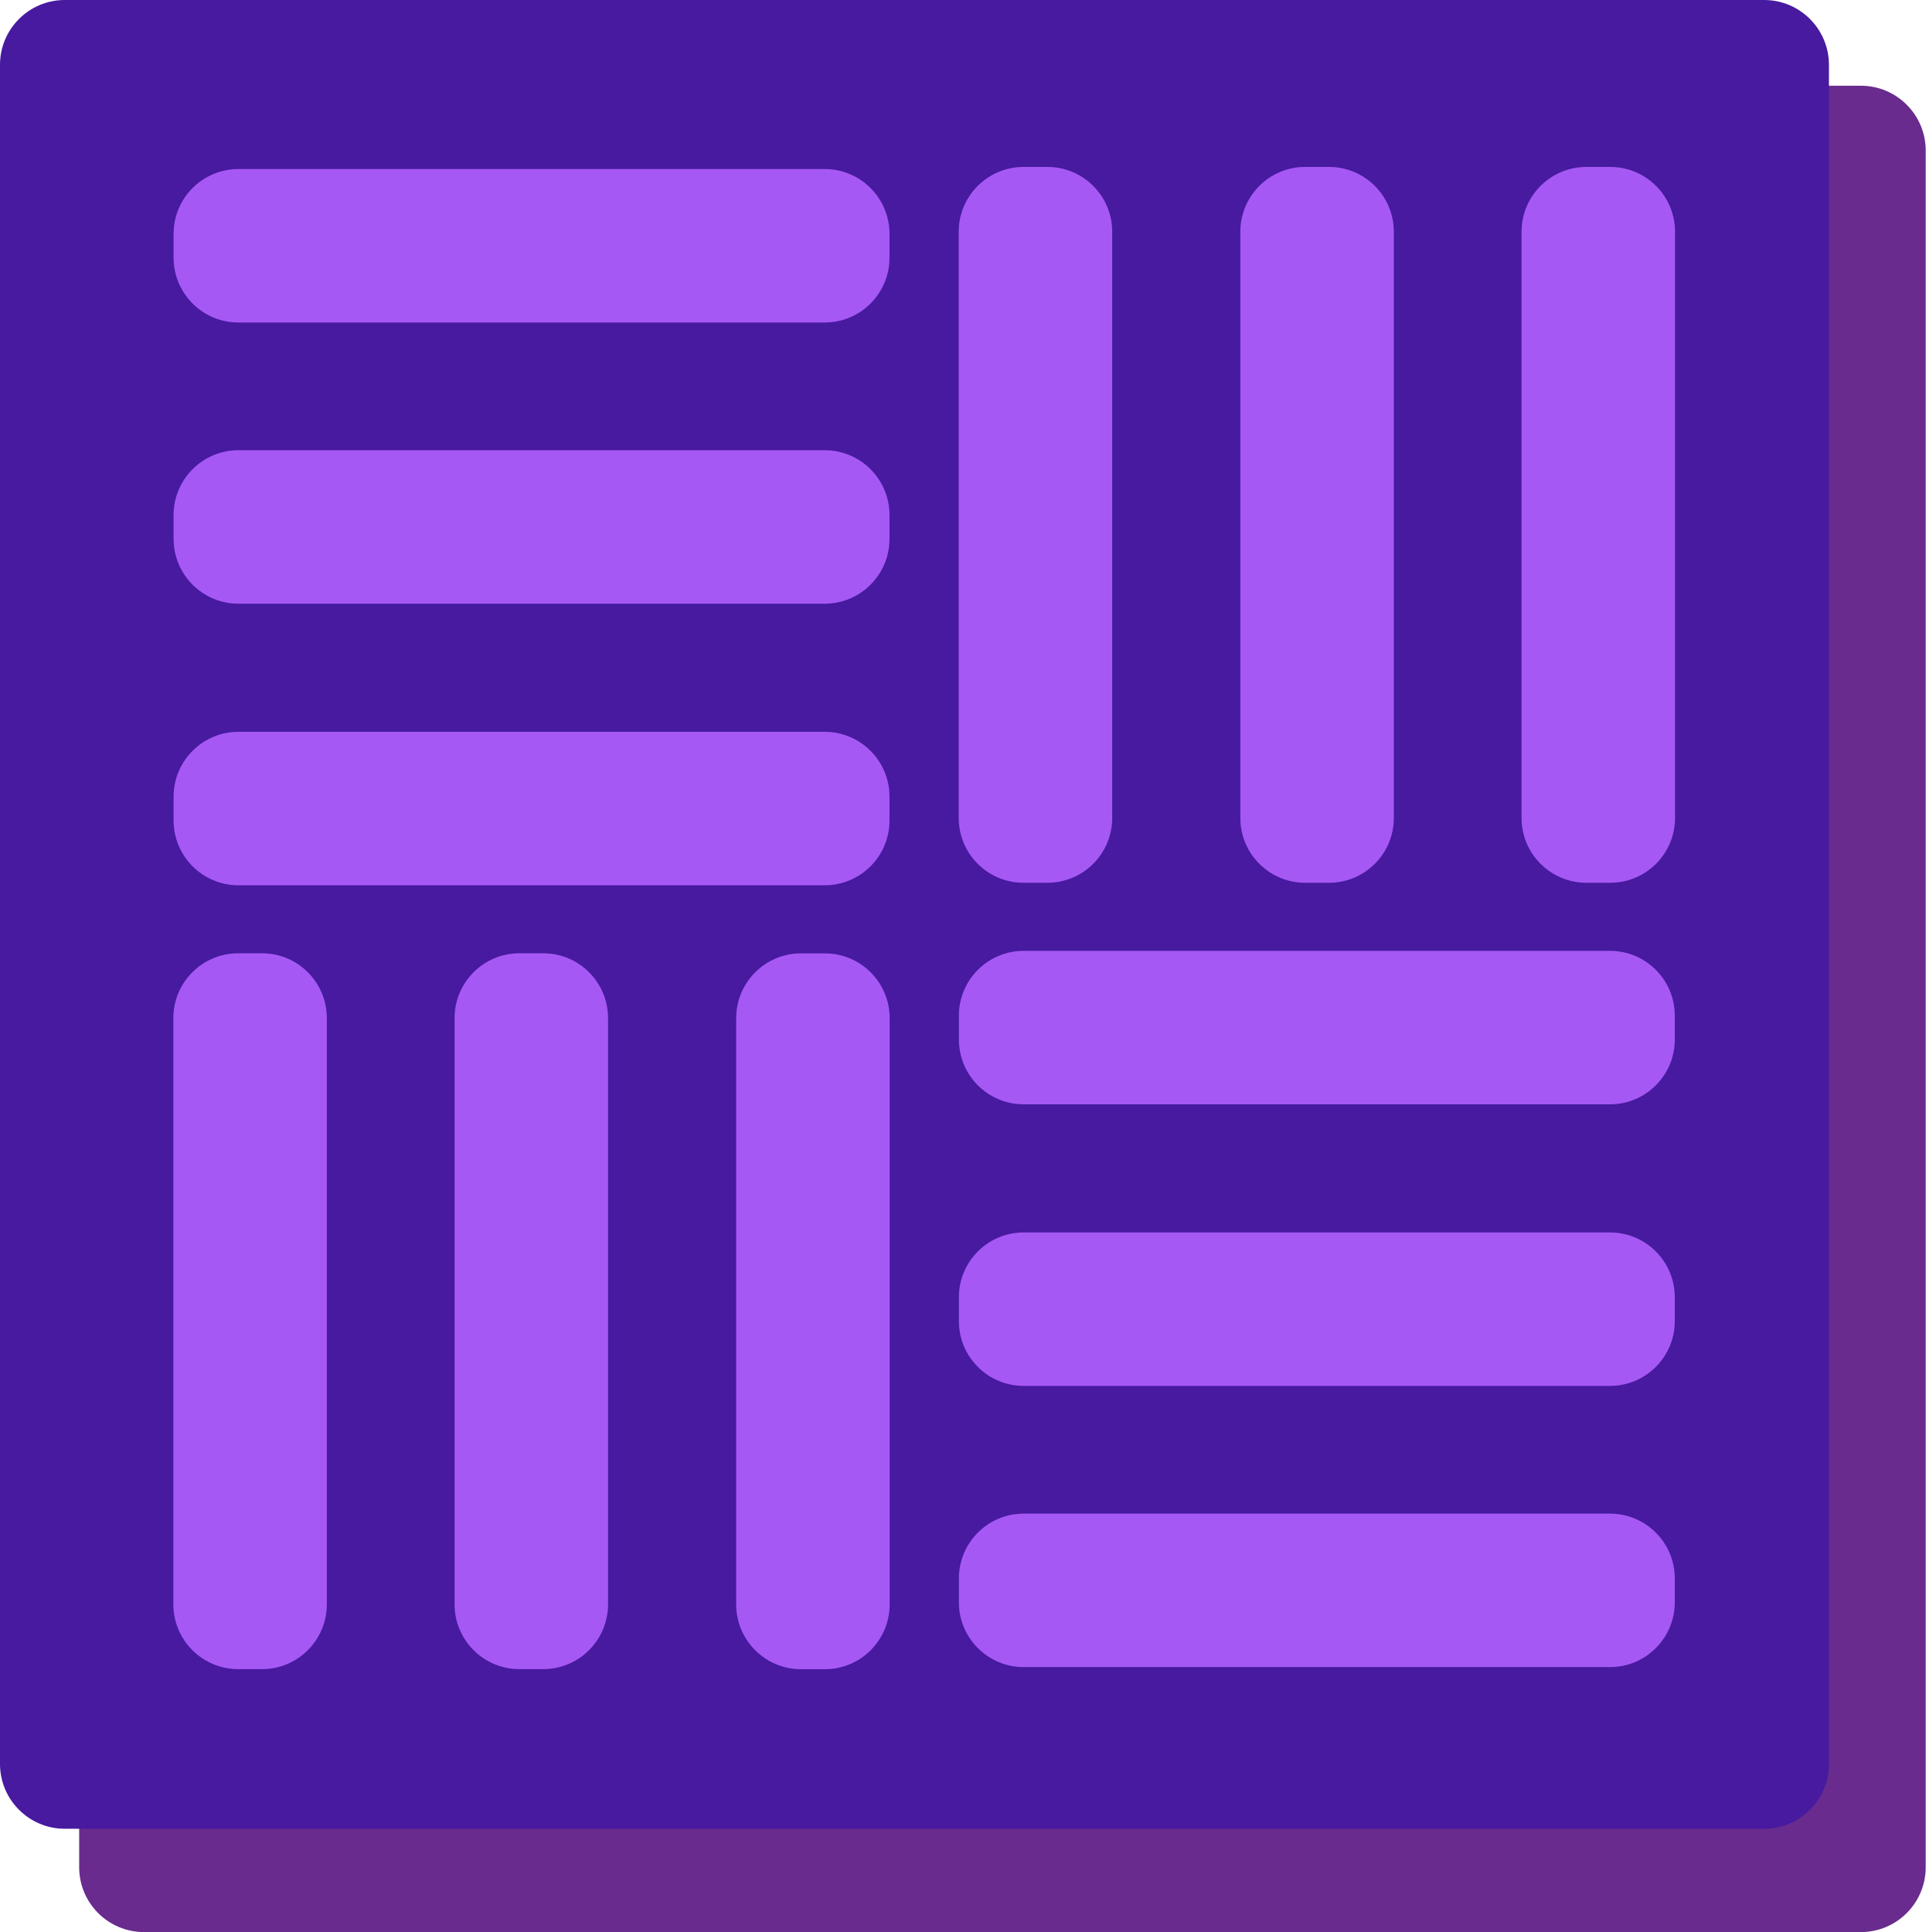
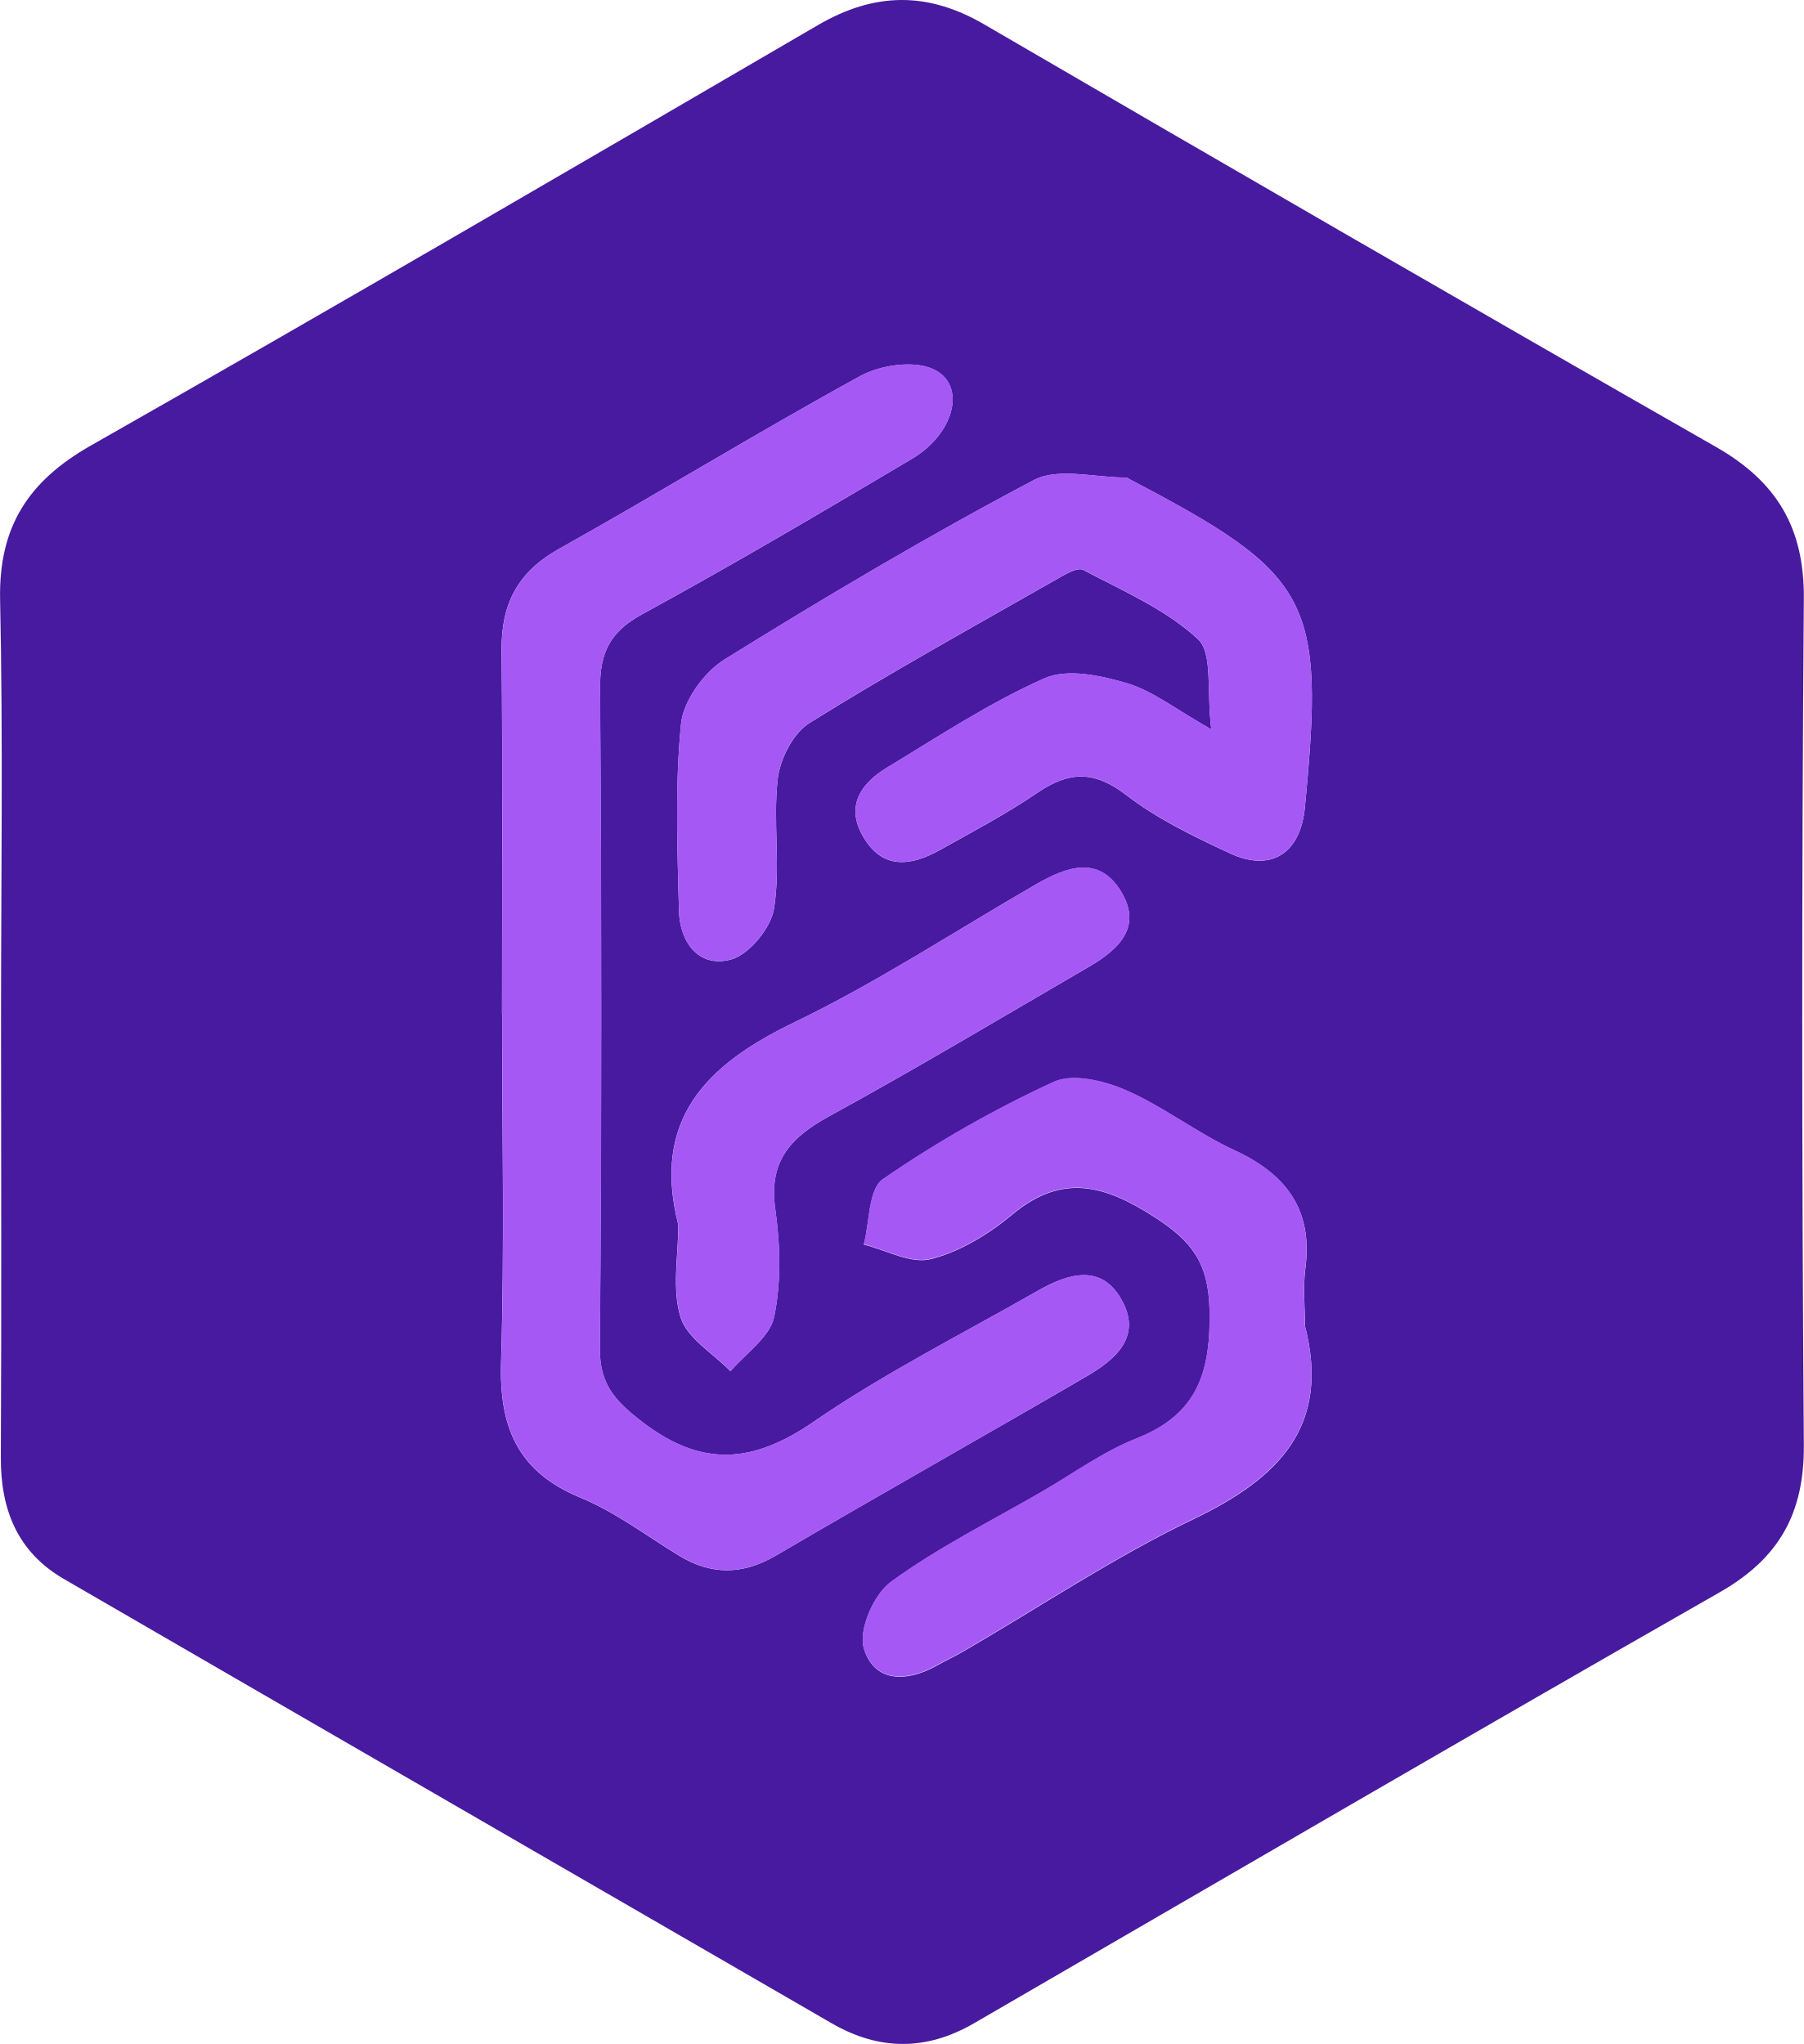
- <svg xmlns="http://www.w3.org/2000/svg" viewBox="0 0 237.62 238.42">
+ <svg xmlns="http://www.w3.org/2000/svg" viewBox="0 0 173.49 196.63">
  <defs>
-     <style>.d{fill:#692b8e;}.e{fill:#a658f4;}.f{fill:#471a9f;}</style>
+     <style>.d{fill:#a658f4;}.e{fill:#471a9f;}</style>
  </defs>
  <g id="a" />
  <g id="b">
    <g id="c">
      <g>
-         <rect class="d" x="9.77" y="10.58" width="227.85" height="227.85" rx="8" ry="8" />
-         <rect class="f" width="225.68" height="225.68" rx="8" ry="8" />
-         <rect class="e" x="21.42" y="20.86" width="88.34" height="18.94" rx="8" ry="8" />
-         <rect class="e" x="21.42" y="55.56" width="88.34" height="18.94" rx="8" ry="8" />
-         <rect class="e" x="21.42" y="90.31" width="88.34" height="18.94" rx="8" ry="8" />
-         <rect class="e" x="-13.3" y="152.34" width="88.34" height="18.94" rx="8" ry="8" transform="translate(-130.95 192.68) rotate(-90)" />
-         <rect class="e" x="21.4" y="152.34" width="88.34" height="18.94" rx="8" ry="8" transform="translate(-96.25 227.38) rotate(-90)" />
-         <rect class="e" x="56.15" y="152.34" width="88.34" height="18.94" rx="8" ry="8" transform="translate(-61.5 262.14) rotate(-90)" />
-         <rect class="e" x="118.32" y="186.78" width="88.34" height="18.94" rx="8" ry="8" transform="translate(324.98 392.51) rotate(180)" />
-         <rect class="e" x="118.32" y="152.08" width="88.34" height="18.94" rx="8" ry="8" transform="translate(324.98 323.11) rotate(-180)" />
-         <rect class="e" x="118.32" y="117.33" width="88.34" height="18.94" rx="8" ry="8" transform="translate(324.98 253.61) rotate(180)" />
-         <rect class="e" x="153.05" y="55.29" width="88.34" height="18.94" rx="8" ry="8" transform="translate(261.98 -132.45) rotate(90)" />
-         <rect class="e" x="118.35" y="55.29" width="88.34" height="18.94" rx="8" ry="8" transform="translate(227.28 -97.75) rotate(90)" />
-         <rect class="e" x="83.6" y="55.29" width="88.34" height="18.94" rx="8" ry="8" transform="translate(192.53 -63) rotate(90)" />
+         <path class="e" d="M.1,98.19c0-13.49,.2-26.99-.09-40.48-.15-7.01,2.69-11.42,8.73-14.85C32.15,29.56,55.4,15.98,78.66,2.42c5.4-3.15,10.5-3.27,15.97-.09,23.42,13.64,46.88,27.22,70.42,40.67,5.79,3.31,8.49,7.72,8.44,14.55-.21,27.15-.2,54.31,0,81.46,.05,6.57-2.38,10.91-8.1,14.17-23.98,13.69-47.82,27.6-71.7,41.45-4.59,2.66-9.12,2.66-13.71,0-24.6-14.24-49.22-28.46-73.81-42.72C1.68,149.32,.05,145.22,.08,140.17c.07-13.99,.03-27.99,.02-41.98Zm48.19-.64c0,11.17,.24,22.34-.1,33.5-.19,6.23,1.59,10.53,7.63,13.02,3.35,1.38,6.33,3.65,9.45,5.56,3.14,1.92,6.16,1.89,9.38,0,9.9-5.8,19.89-11.43,29.81-17.2,2.71-1.58,5.33-3.72,3.52-7.19-1.95-3.75-5.21-2.76-8.18-1.06-7.22,4.13-14.7,7.89-21.54,12.59-5.84,4.02-10.74,4.42-16.46,.04-2.59-1.99-4.14-3.59-4.11-7.13,.18-21.16,.16-42.33,.02-63.5-.02-3.42,.98-5.41,4.05-7.09,8.76-4.78,17.35-9.85,25.93-14.94,4.21-2.49,5.3-7.24,1.99-8.67-1.89-.82-5-.36-6.93,.69-9.77,5.35-19.27,11.2-29,16.64-3.98,2.23-5.55,5.31-5.51,9.74,.11,11.67,.04,23.33,.04,35Zm68.22-27.38c-3.52-1.99-5.68-3.73-8.14-4.45-2.51-.74-5.73-1.43-7.9-.47-5.29,2.34-10.19,5.59-15.17,8.6-2.51,1.52-4.02,3.71-2.26,6.68,1.88,3.18,4.6,2.77,7.34,1.25,3.19-1.78,6.44-3.5,9.45-5.55,3.01-2.04,5.42-2.1,8.46,.23,3,2.31,6.52,4.01,9.98,5.62,3.98,1.86,6.8,.02,7.23-4.38,1.94-20.03,.67-22.41-16.77-31.55-.15-.08-.3-.21-.45-.21-2.98,.01-6.52-.99-8.86,.25-10.13,5.35-20.01,11.21-29.75,17.26-1.97,1.23-3.95,3.97-4.17,6.19-.59,5.94-.35,11.97-.2,17.96,.08,3.04,1.89,5.53,4.99,4.71,1.76-.47,3.87-3.05,4.16-4.93,.64-4.06-.12-8.33,.35-12.44,.22-1.93,1.49-4.42,3.07-5.4,7.75-4.83,15.75-9.25,23.69-13.78,.82-.47,2.07-1.23,2.63-.93,3.81,2.01,7.93,3.79,11.02,6.65,1.45,1.34,.83,4.93,1.29,8.69Zm9,57.35c0-1.83-.2-3.69,.04-5.49,.74-5.65-1.83-9.06-6.82-11.37-3.61-1.67-6.82-4.2-10.45-5.78-2.09-.91-5.1-1.64-6.94-.79-5.71,2.63-11.25,5.79-16.43,9.36-1.39,.96-1.26,4.13-1.83,6.28,2.16,.53,4.53,1.88,6.43,1.4,2.8-.71,5.56-2.38,7.81-4.26,4.81-4.02,8.88-2.9,13.71,.21,3.56,2.29,5.19,4.37,5.3,8.87,.14,5.96-1.09,10.1-7.01,12.43-3.21,1.27-6.09,3.38-9.11,5.13-4.89,2.83-9.99,5.37-14.53,8.68-1.65,1.2-3.13,4.62-2.59,6.4,1,3.3,4.14,3.26,7.03,1.63,.87-.49,1.77-.91,2.63-1.41,7.32-4.26,14.41-9.01,22.02-12.66,8.16-3.91,13.24-8.88,10.74-18.61Zm-60.27-9.72c0,2.99-.63,6.17,.21,8.91,.62,2.03,3.14,3.49,4.81,5.2,1.46-1.72,3.78-3.27,4.19-5.21,.7-3.34,.59-6.99,.11-10.41-.64-4.58,1.46-6.86,5.17-8.9,8.43-4.61,16.68-9.55,24.99-14.38,2.78-1.62,5.17-3.76,3.14-7.18-2.15-3.62-5.3-2.43-8.21-.76-7.76,4.47-15.28,9.44-23.32,13.31-8.49,4.09-13.64,9.37-11.1,19.42Z" />
+         <path class="d" d="M48.29,97.54c0-11.67,.07-23.33-.04-35-.04-4.43,1.53-7.51,5.51-9.74,9.73-5.44,19.23-11.29,29-16.64,1.92-1.05,5.03-1.51,6.93-.69,3.31,1.43,2.22,6.18-1.99,8.67-8.58,5.09-17.18,10.16-25.93,14.94-3.07,1.68-4.07,3.67-4.05,7.09,.15,21.16,.17,42.33-.02,63.5-.03,3.53,1.51,5.14,4.11,7.13,5.72,4.39,10.62,3.98,16.46-.04,6.83-4.7,14.31-8.46,21.54-12.59,2.98-1.7,6.23-2.69,8.18,1.06,1.8,3.46-.81,5.61-3.52,7.19-9.92,5.77-19.91,11.41-29.81,17.2-3.22,1.89-6.24,1.92-9.38,0-3.12-1.91-6.1-4.18-9.45-5.56-6.04-2.49-7.82-6.79-7.63-13.02,.34-11.16,.1-22.33,.1-33.5Z" />
+         <path class="d" d="M116.5,70.16c-.47-3.77,.16-7.35-1.29-8.69-3.09-2.86-7.21-4.64-11.02-6.65-.56-.3-1.81,.46-2.63,.93-7.94,4.53-15.94,8.95-23.69,13.78-1.58,.98-2.85,3.47-3.07,5.4-.47,4.11,.29,8.38-.35,12.44-.3,1.89-2.4,4.47-4.16,4.93-3.1,.82-4.92-1.67-4.99-4.71-.15-5.99-.4-12.02,.2-17.96,.22-2.22,2.2-4.97,4.17-6.19,9.74-6.05,19.62-11.91,29.75-17.26,2.34-1.24,5.87-.23,8.86-.25,.15,0,.3,.13,.45,.21,17.44,9.14,18.71,11.52,16.77,31.55-.43,4.4-3.25,6.24-7.23,4.38-3.46-1.62-6.98-3.32-9.98-5.62-3.03-2.33-5.45-2.27-8.46-.23-3.02,2.05-6.26,3.77-9.45,5.55-2.73,1.52-5.46,1.93-7.34-1.25-1.76-2.97-.25-5.15,2.26-6.68,4.98-3.01,9.88-6.26,15.17-8.6,2.17-.96,5.39-.27,7.9,.47,2.46,.72,4.62,2.46,8.14,4.45Z" />
+         <path class="d" d="M125.5,127.51c2.51,9.73-2.58,14.7-10.74,18.61-7.61,3.65-14.7,8.4-22.02,12.66-.86,.5-1.77,.92-2.63,1.41-2.89,1.63-6.03,1.67-7.03-1.63-.54-1.78,.95-5.19,2.59-6.4,4.54-3.31,9.64-5.85,14.53-8.68,3.02-1.75,5.9-3.86,9.11-5.13,5.92-2.33,7.15-6.46,7.01-12.43-.11-4.5-1.74-6.59-5.3-8.87-4.82-3.1-8.9-4.23-13.71-.21-2.25,1.89-5.01,3.55-7.81,4.26-1.9,.48-4.27-.87-6.43-1.4,.57-2.15,.43-5.32,1.83-6.28,5.18-3.57,10.71-6.72,16.43-9.36,1.83-.85,4.85-.11,6.94,.79,3.63,1.58,6.85,4.12,10.45,5.78,4.99,2.31,7.56,5.71,6.82,11.37-.23,1.8-.04,3.66-.04,5.49Z" />
+         <path class="d" d="M65.24,117.79c-2.54-10.05,2.61-15.33,11.1-19.42,8.04-3.88,15.56-8.84,23.32-13.31,2.91-1.68,6.06-2.87,8.21,.76,2.02,3.42-.36,5.57-3.14,7.18-8.31,4.83-16.56,9.77-24.99,14.38-3.71,2.03-5.81,4.32-5.17,8.9,.48,3.42,.59,7.07-.11,10.41-.41,1.94-2.73,3.49-4.19,5.21-1.67-1.71-4.19-3.17-4.81-5.2-.83-2.74-.21-5.92-.21-8.91Z" />
      </g>
    </g>
  </g>
</svg>
